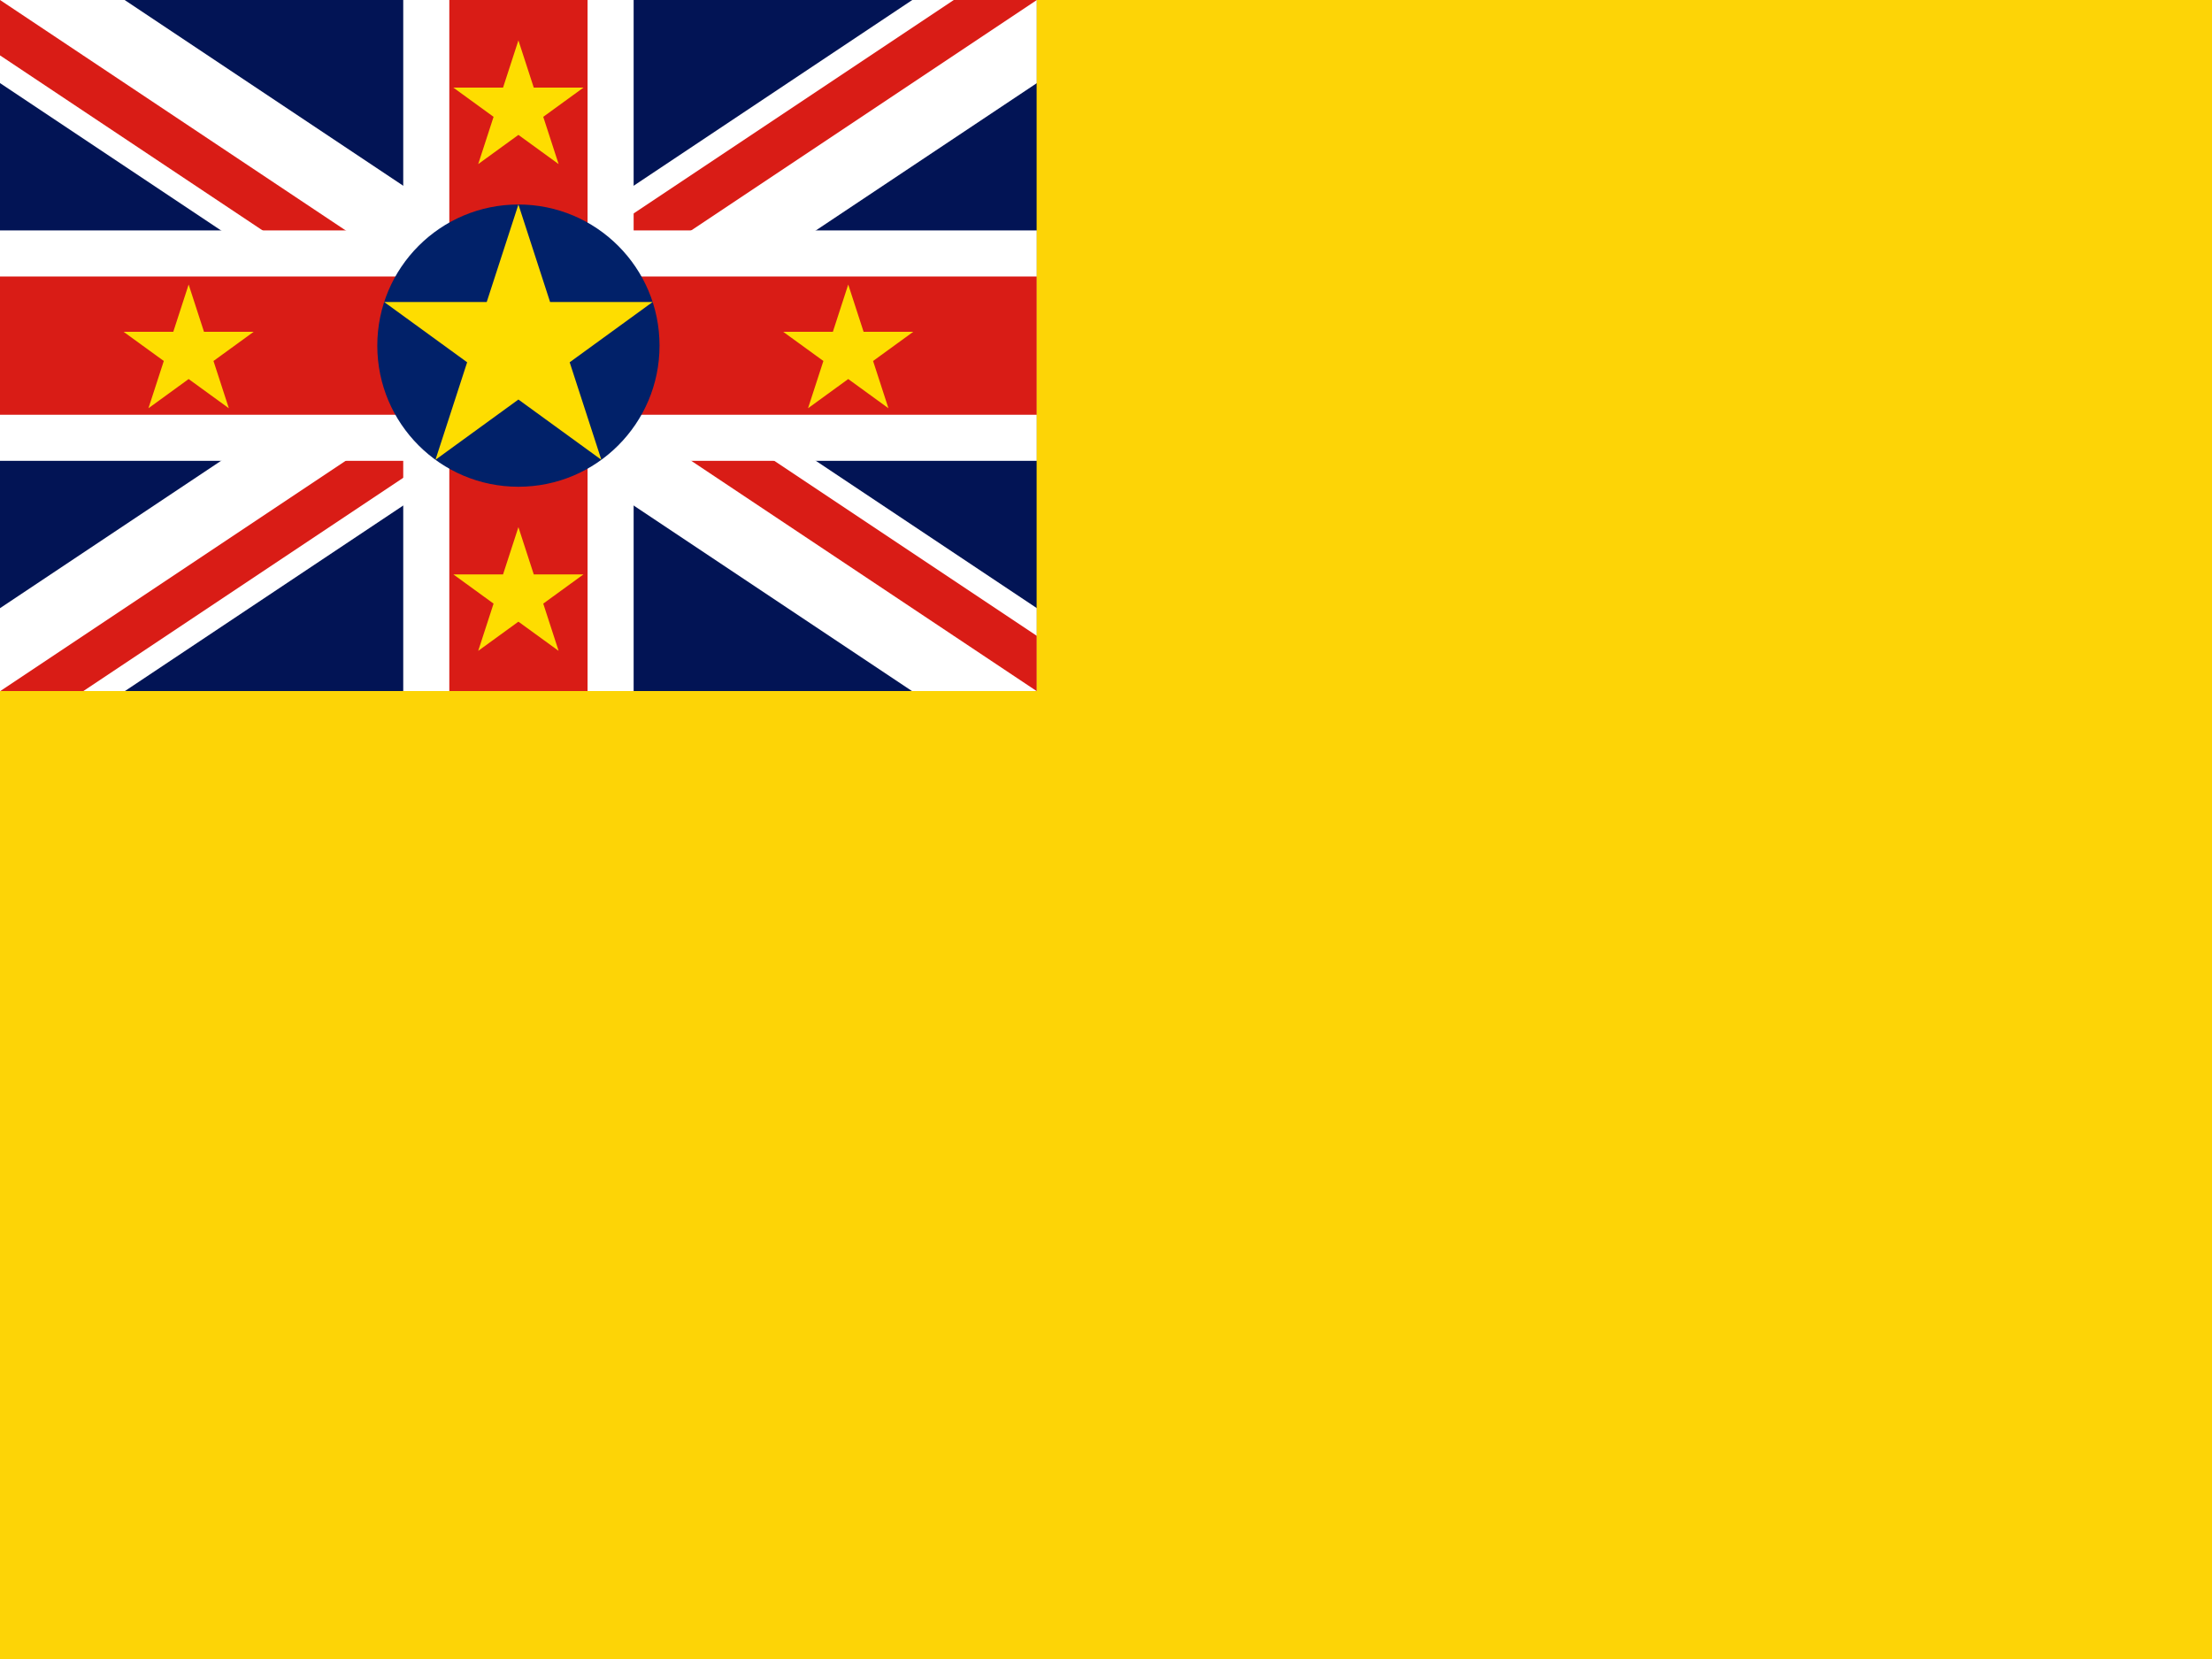
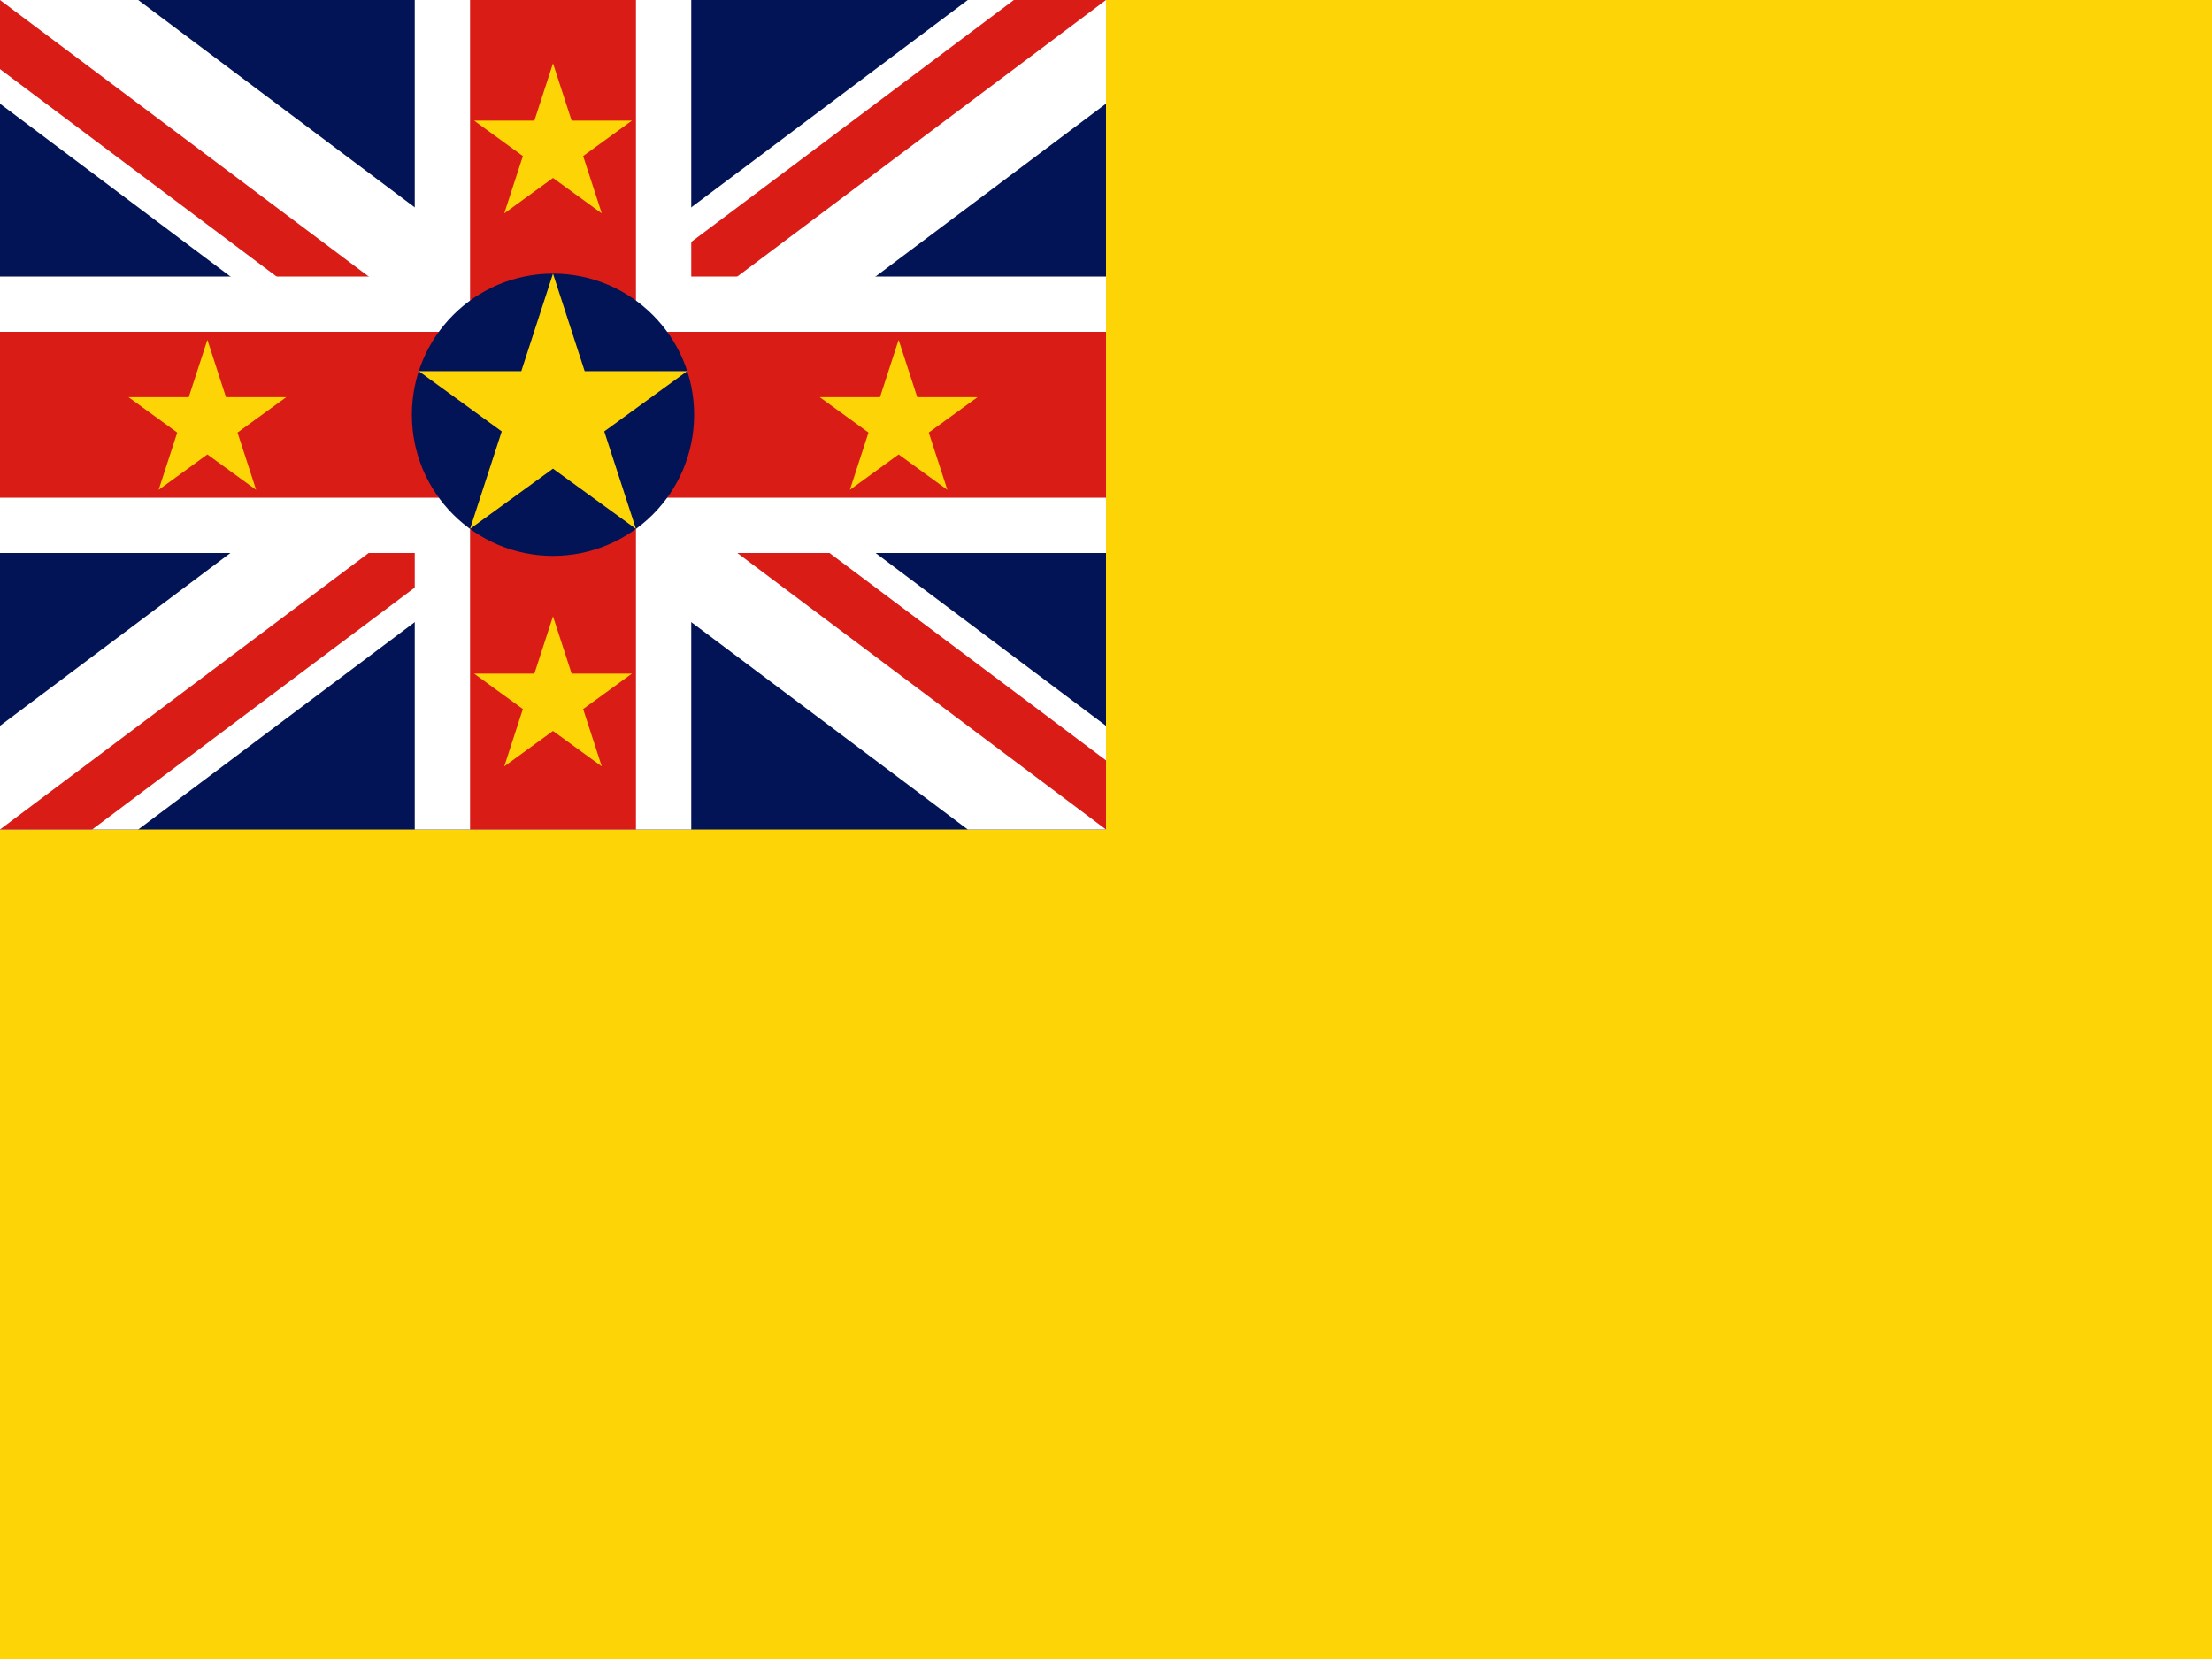
<svg xmlns="http://www.w3.org/2000/svg" width="160" height="120" viewBox="0 0 160 120" fill="none">
  <g clip-path="url(#clip0_324_33709)">
    <path d="M0 0H160V120H0V0Z" fill="#FDD406" />
    <g clip-path="url(#clip1_324_33709)">
-       <mask id="mask0_324_33709" style="mask-type:luminance" maskUnits="userSpaceOnUse" x="0" y="0" width="75" height="50">
-         <path d="M75 0H0V50H75V0Z" fill="white" />
-       </mask>
-       <g mask="url(#mask0_324_33709)">
-         <path d="M0 0H75V50H0V0Z" fill="#021455" />
-         <path d="M75 6.009L46.514 25L75 43.991V50H65.986L37.5 31.009L9.014 50H0V43.991L28.486 25L0 6.009V0H9.014L37.5 18.991L65.986 0H75V6.009Z" fill="white" />
-         <path fill-rule="evenodd" clip-rule="evenodd" d="M31.491 25L0 4.006V0L37.5 25L31.491 25Z" fill="#D91C16" />
-         <path fill-rule="evenodd" clip-rule="evenodd" d="M37.5 29.006L6.009 50H0L37.5 25V29.006Z" fill="#D91C16" />
-         <path fill-rule="evenodd" clip-rule="evenodd" d="M43.509 25L75 45.994V50L37.5 25L43.509 25Z" fill="#D91C16" />
-         <path d="M37.5 20.994L68.991 0H75L37.5 25V20.994Z" fill="#D91C16" />
-         <path d="M45.833 0V16.667H75V33.333H45.833V50H29.167V33.333H0V16.667H29.167V0H45.833Z" fill="white" />
-         <path d="M42.5 0V20H75V30H42.5V50H32.5V30H0V20H32.5V0H42.5Z" fill="#D91C16" />
-       </g>
+       <path d="M0 0H80V60H0V0Z" fill="#021455" />
+       <path d="M80 7.5L49.999 30L80 52.5V60H70.001L40 37.499L10 60H0V52.5L30 30L0 7.5V0H10L40 22.5L70 0H80V7.5Z" fill="white" />
+       <path d="M40 35L6.667 60H0L40 30V35Z" fill="#D91C16" />
+       <path d="M80 54.999V60L40 30H46.666L80 54.999Z" fill="#D91C16" />
+       <path d="M40 30H33.333L0 5V0L40 30Z" fill="#D91C16" />
+       <path d="M80 0L40 30V25L73.333 0H80Z" fill="#D91C16" />
+       <path d="M50 0V20H80V40H50V60H30V40H0V20H30V0H50Z" fill="white" />
+       <path d="M46 0V24H80V36H46V60H34V36H0V24H34V0H46Z" fill="#D91C16" />
    </g>
-     <path fill-rule="evenodd" clip-rule="evenodd" d="M13.645 20.58L14.755 23.999H18.35L15.442 26.111L16.553 29.53L13.645 27.417L10.737 29.53L11.848 26.111L8.939 23.999H12.534L13.645 20.58Z" fill="#FEDD00" />
-     <path fill-rule="evenodd" clip-rule="evenodd" d="M37.498 38.13L38.609 41.548H42.203L39.295 43.661L40.406 47.079L37.498 44.967L34.59 47.079L35.701 43.661L32.793 41.548H36.387L37.498 38.13Z" fill="#FEDD00" />
-     <path fill-rule="evenodd" clip-rule="evenodd" d="M62.466 23.999L61.355 20.58L60.244 23.999H56.65L59.558 26.111L58.447 29.53L61.355 27.417L64.263 29.53L63.152 26.111L66.06 23.999H62.466Z" fill="#FEDD00" />
-     <path fill-rule="evenodd" clip-rule="evenodd" d="M37.498 2.92L38.609 6.338H42.203L39.295 8.451L40.406 11.869L37.498 9.757L34.59 11.869L35.701 8.451L32.793 6.338H36.387L37.498 2.92Z" fill="#FEDD00" />
-     <path d="M37.498 35.208C43.136 35.208 47.706 30.638 47.706 25C47.706 19.362 43.136 14.792 37.498 14.792C31.861 14.792 27.291 19.362 27.291 25C27.291 30.638 31.861 35.208 37.498 35.208Z" fill="#012169" />
-     <path fill-rule="evenodd" clip-rule="evenodd" d="M37.498 14.792L39.789 21.845H47.206L41.206 26.205L43.498 33.258L37.498 28.899L31.498 33.258L33.79 26.205L27.79 21.845H35.206L37.498 14.792Z" fill="#FEDD00" />
+     <path fill-rule="evenodd" clip-rule="evenodd" d="M15 24.58L16.347 28.726H20.707L17.18 31.288L18.527 35.434L15 32.872L11.474 35.434L12.821 31.288L9.294 28.726H13.653L15 24.58Z" fill="#FDD406" />
+     <path fill-rule="evenodd" clip-rule="evenodd" d="M40 44.58L41.347 48.726H45.707L42.18 51.288L43.527 55.434L40 52.872L36.474 55.434L37.821 51.288L34.294 48.726H38.653L40 44.58Z" fill="#FDD406" />
+     <path fill-rule="evenodd" clip-rule="evenodd" d="M66.347 28.726L65 24.58L63.653 28.726H59.294L62.821 31.288L61.474 35.434L65 32.872L68.527 35.434L67.18 31.288L70.707 28.726H66.347Z" fill="#FDD406" />
+     <path fill-rule="evenodd" clip-rule="evenodd" d="M40 4.58L41.347 8.726H45.707L42.18 11.288L43.527 15.434L40 12.872L36.474 15.434L37.821 11.288L34.294 8.726H38.653L40 4.58Z" fill="#FDD406" />
+     <path d="M40 40.208C45.637 40.208 50.208 35.638 50.208 30C50.208 24.362 45.637 19.792 40 19.792C34.362 19.792 29.792 24.362 29.792 30C29.792 35.638 34.362 40.208 40 40.208Z" fill="#021455" />
+     <path fill-rule="evenodd" clip-rule="evenodd" d="M39.999 19.792L42.291 26.845H49.707L43.707 31.205L45.999 38.258L39.999 33.899L33.999 38.258L36.291 31.205L30.291 26.845H37.707L39.999 19.792Z" fill="#FDD406" />
  </g>
  <defs>
    <clipPath id="clip0_324_33709">
      <rect width="160" height="120" fill="white" />
    </clipPath>
    <clipPath id="clip1_324_33709">
-       <rect width="75" height="50" fill="white" />
+       <rect width="80" height="60" fill="white" />
    </clipPath>
  </defs>
</svg>
